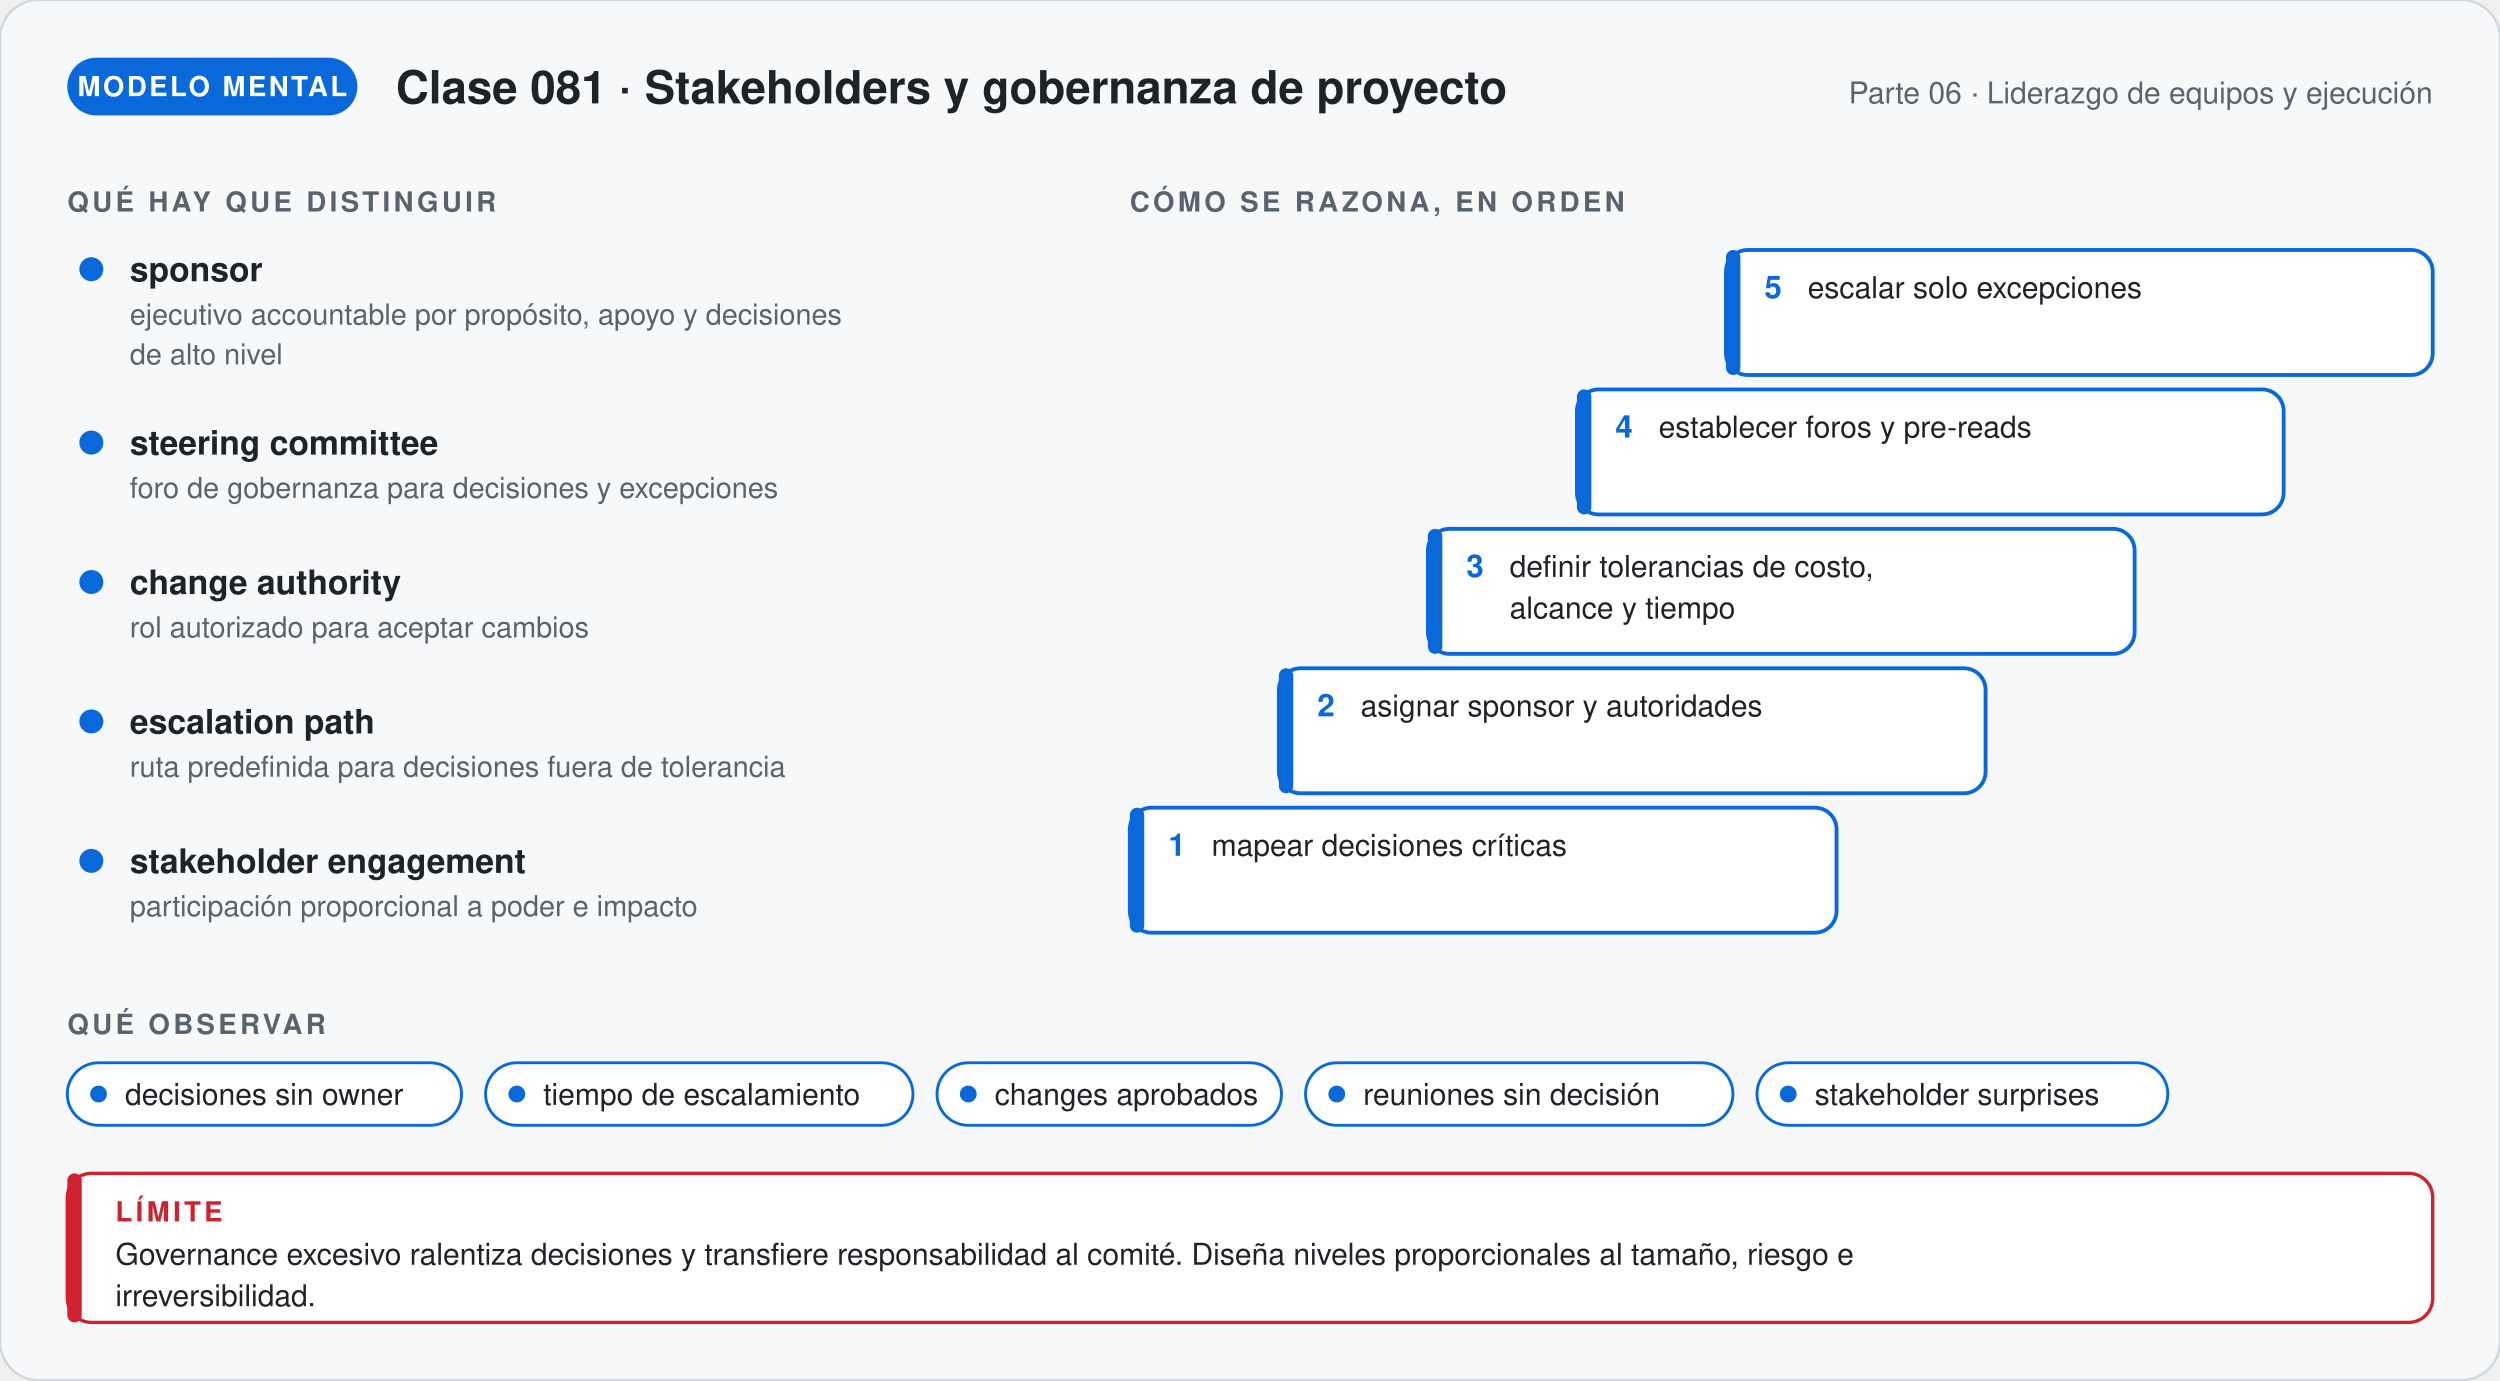
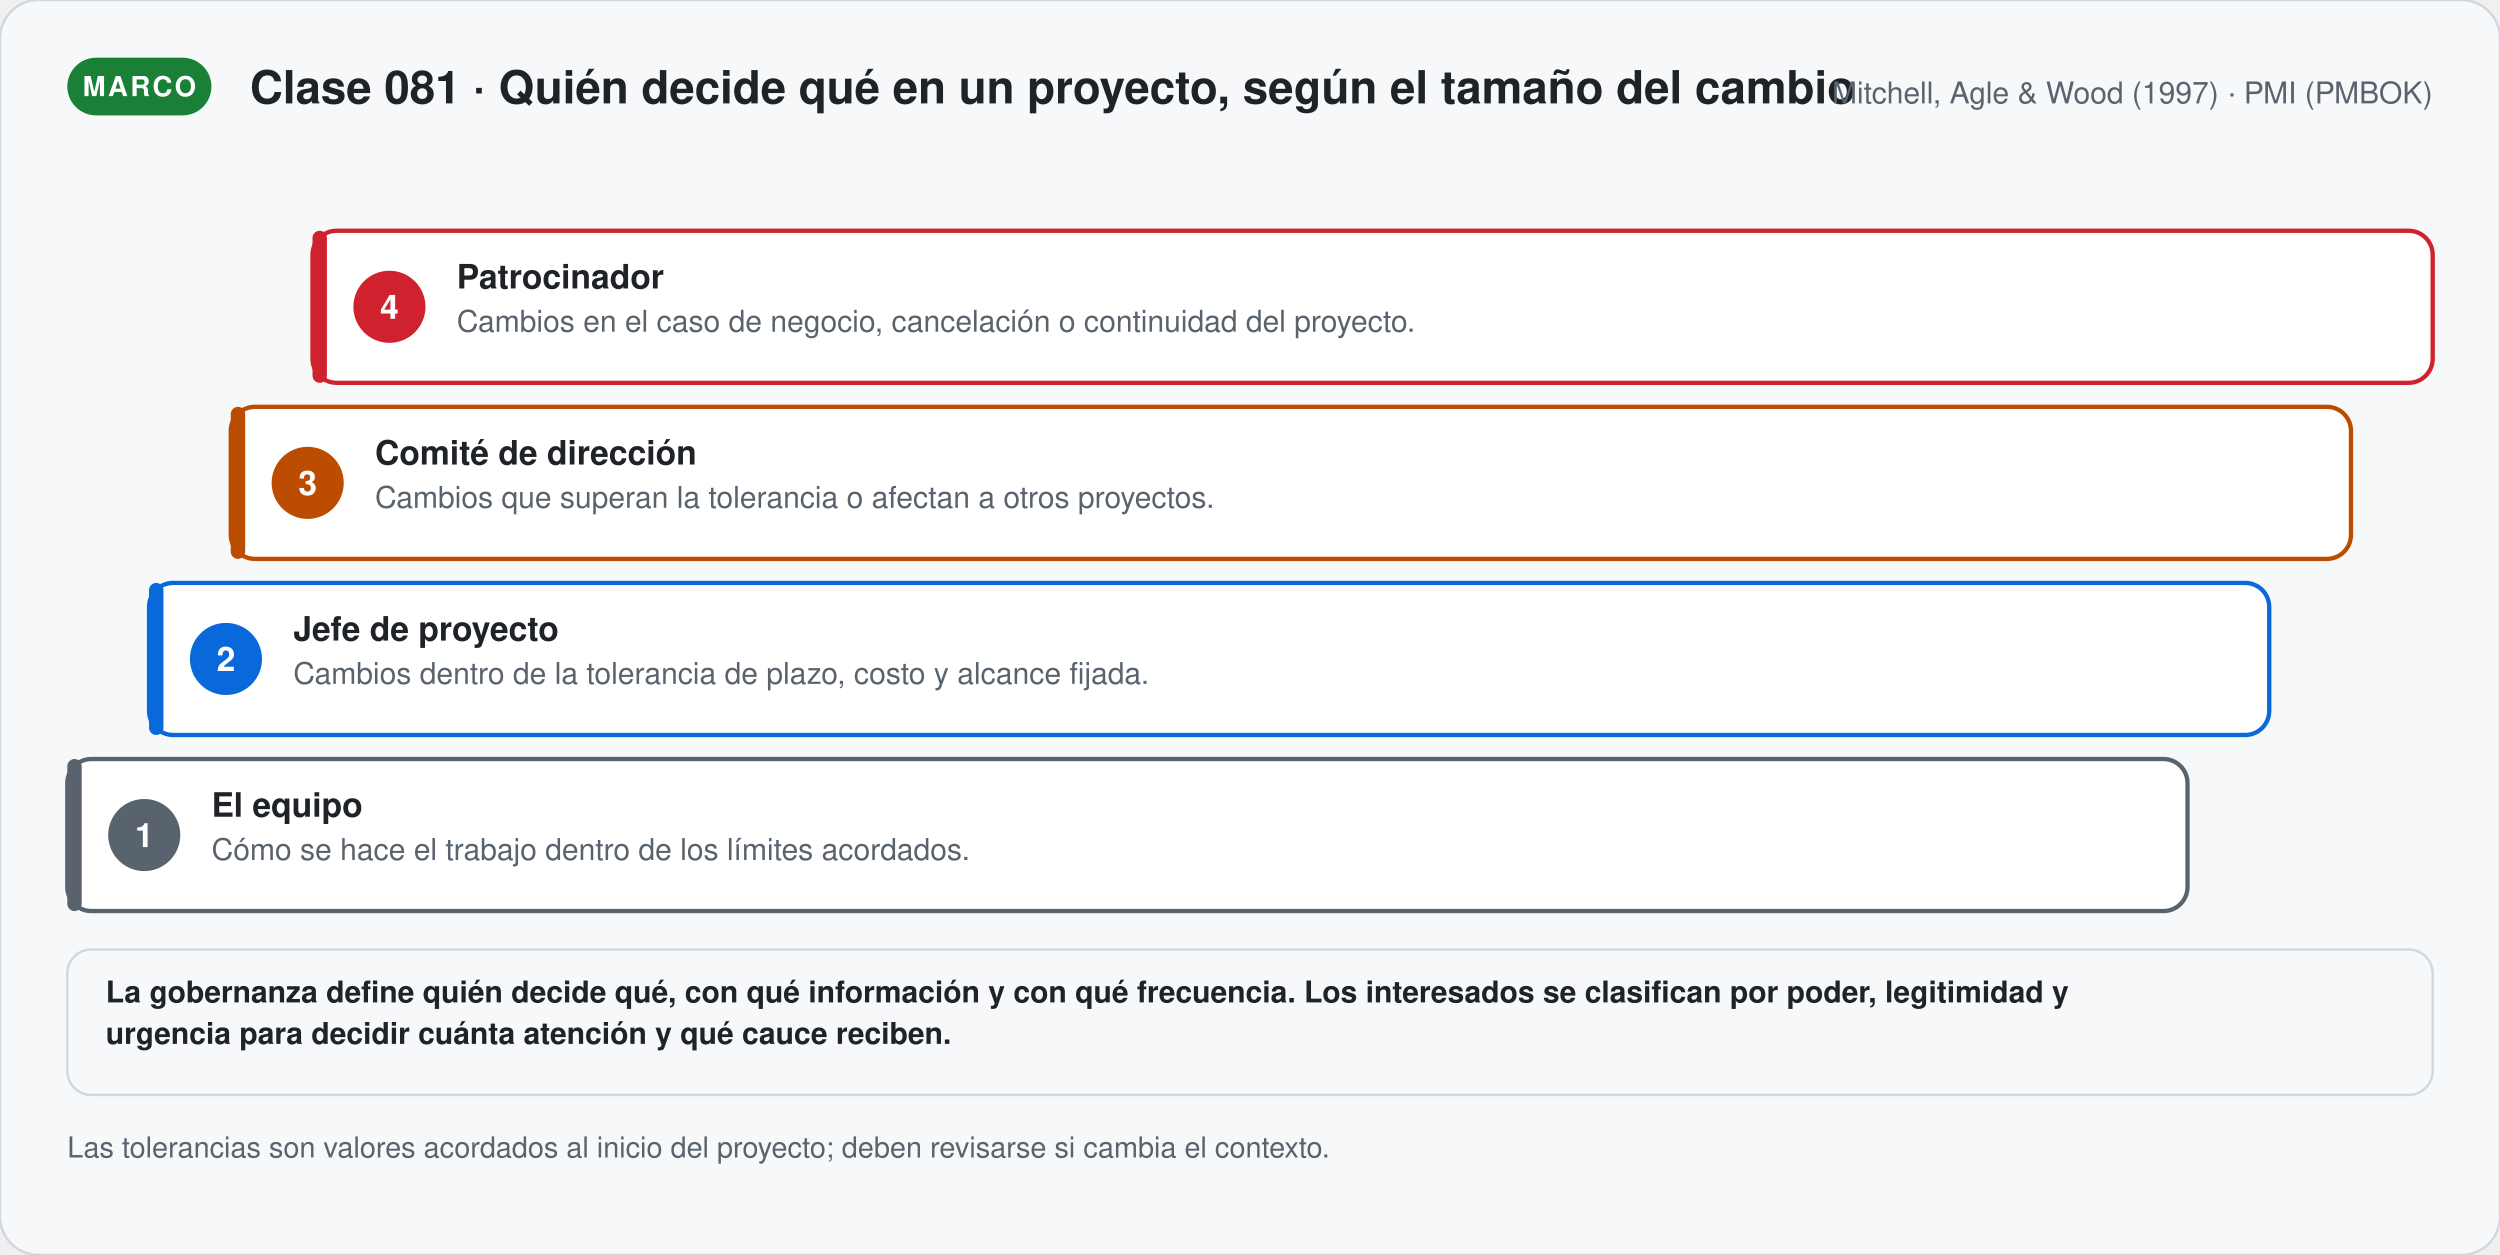
- <svg xmlns="http://www.w3.org/2000/svg" viewBox="0 0 1040 574.12" width="1040" role="img" aria-labelledby="t-g81 d-g81" font-family="'Segoe UI', 'Helvetica Neue', Helvetica, Arial, sans-serif">
+ <svg xmlns="http://www.w3.org/2000/svg" viewBox="0 0 1040 522.06" width="1040" role="img" aria-labelledby="t-s81 d-s81" font-family="'Segoe UI', 'Helvetica Neue', Helvetica, Arial, sans-serif">
  <defs>
-     <marker id="p-g81" viewBox="0 0 10 10" refX="8" refY="5" markerWidth="7" markerHeight="7" orient="auto">
+     <marker id="p-s81" viewBox="0 0 10 10" refX="8" refY="5" markerWidth="7" markerHeight="7" orient="auto">
      <path d="M1,1 L9,5 L1,9 Z" fill="#59636e" />
    </marker>
  </defs>
-   <rect width="1040" height="574.12" rx="16" fill="#f6f8fa" stroke="#d0d7de" />
-   <rect x="28" y="24" width="120.67" height="24" rx="12" fill="#0969da" />
-   <text x="88.335" y="40" font-size="11.5" font-weight="700" fill="#ffffff" text-anchor="middle" letter-spacing="1">MODELO MENTAL</text>
-   <text x="164.67" y="43" font-size="19" font-weight="700" fill="#1f2328" text-anchor="start">Clase 081 · Stakeholders y gobernanza de proyecto</text>
-   <text x="1012" y="43" font-size="12.5" font-weight="400" fill="#59636e" text-anchor="end">Parte 06 · Liderazgo de equipos y ejecución</text>
-   <text x="28" y="88" font-size="11.5" font-weight="700" fill="#59636e" text-anchor="start" letter-spacing="1.4">QUÉ HAY QUE DISTINGUIR</text>
-   <circle cx="38" cy="112" r="5" fill="#0969da" />
-   <text x="54" y="117" font-size="14" font-weight="700" fill="#1f2328" text-anchor="start">sponsor</text>
-   <text x="54" y="135" font-size="12" font-weight="400" fill="#59636e" text-anchor="start">ejecutivo accountable por propósito, apoyo y decisiones</text>
-   <text x="54" y="151.56" font-size="12" font-weight="400" fill="#59636e" text-anchor="start">de alto nivel</text>
-   <circle cx="38" cy="184.12" r="5" fill="#0969da" />
-   <text x="54" y="189.12" font-size="14" font-weight="700" fill="#1f2328" text-anchor="start">steering committee</text>
-   <text x="54" y="207.12" font-size="12" font-weight="400" fill="#59636e" text-anchor="start">foro de gobernanza para decisiones y excepciones</text>
-   <circle cx="38" cy="242.12" r="5" fill="#0969da" />
-   <text x="54" y="247.12" font-size="14" font-weight="700" fill="#1f2328" text-anchor="start">change authority</text>
-   <text x="54" y="265.12" font-size="12" font-weight="400" fill="#59636e" text-anchor="start">rol autorizado para aceptar cambios</text>
-   <circle cx="38" cy="300.12" r="5" fill="#0969da" />
-   <text x="54" y="305.12" font-size="14" font-weight="700" fill="#1f2328" text-anchor="start">escalation path</text>
-   <text x="54" y="323.12" font-size="12" font-weight="400" fill="#59636e" text-anchor="start">ruta predefinida para decisiones fuera de tolerancia</text>
-   <circle cx="38" cy="358.12" r="5" fill="#0969da" />
-   <text x="54" y="363.12" font-size="14" font-weight="700" fill="#1f2328" text-anchor="start">stakeholder engagement</text>
-   <text x="54" y="381.12" font-size="12" font-weight="400" fill="#59636e" text-anchor="start">participación proporcional a poder e impacto</text>
-   <text x="470" y="88" font-size="11.5" font-weight="700" fill="#59636e" text-anchor="start" letter-spacing="1.4">CÓMO SE RAZONA, EN ORDEN</text>
-   <rect x="470" y="336" width="294" height="52" rx="9" fill="#ffffff" stroke="#0969da" stroke-width="1.6" />
-   <rect x="470" y="336" width="6" height="52" rx="3" fill="#0969da" />
-   <text x="486" y="356" font-size="13" font-weight="800" fill="#0969da" text-anchor="start">1</text>
-   <text x="504" y="356" font-size="12.5" font-weight="400" fill="#1f2328" text-anchor="start">mapear decisiones críticas</text>
-   <rect x="532" y="278" width="294" height="52" rx="9" fill="#ffffff" stroke="#0969da" stroke-width="1.6" />
-   <rect x="532" y="278" width="6" height="52" rx="3" fill="#0969da" />
-   <text x="548" y="298" font-size="13" font-weight="800" fill="#0969da" text-anchor="start">2</text>
-   <text x="566" y="298" font-size="12.5" font-weight="400" fill="#1f2328" text-anchor="start">asignar sponsor y autoridades</text>
-   <rect x="594" y="220" width="294" height="52" rx="9" fill="#ffffff" stroke="#0969da" stroke-width="1.6" />
-   <rect x="594" y="220" width="6" height="52" rx="3" fill="#0969da" />
-   <text x="610" y="240" font-size="13" font-weight="800" fill="#0969da" text-anchor="start">3</text>
-   <text x="628" y="240" font-size="12.5" font-weight="400" fill="#1f2328" text-anchor="start">definir tolerancias de costo,</text>
-   <text x="628" y="257.25" font-size="12.5" font-weight="400" fill="#1f2328" text-anchor="start">alcance y tiempo</text>
-   <rect x="656" y="162" width="294" height="52" rx="9" fill="#ffffff" stroke="#0969da" stroke-width="1.6" />
-   <rect x="656" y="162" width="6" height="52" rx="3" fill="#0969da" />
-   <text x="672" y="182" font-size="13" font-weight="800" fill="#0969da" text-anchor="start">4</text>
-   <text x="690" y="182" font-size="12.5" font-weight="400" fill="#1f2328" text-anchor="start">establecer foros y pre-reads</text>
-   <rect x="718" y="104" width="294" height="52" rx="9" fill="#ffffff" stroke="#0969da" stroke-width="1.6" />
-   <rect x="718" y="104" width="6" height="52" rx="3" fill="#0969da" />
-   <text x="734" y="124" font-size="13" font-weight="800" fill="#0969da" text-anchor="start">5</text>
-   <text x="752" y="124" font-size="12.5" font-weight="400" fill="#1f2328" text-anchor="start">escalar solo excepciones</text>
-   <text x="28" y="430.12" font-size="11.5" font-weight="700" fill="#59636e" text-anchor="start" letter-spacing="1.4">QUÉ OBSERVAR</text>
-   <rect x="28" y="442.12" width="164" height="26" rx="13" fill="#ffffff" stroke="#0969da" stroke-width="1.2" />
-   <circle cx="41" cy="455.12" r="3.5" fill="#0969da" />
-   <text x="52" y="459.62" font-size="12.5" font-weight="400" fill="#1f2328" text-anchor="start">decisiones sin owner</text>
-   <rect x="202" y="442.12" width="177.8" height="26" rx="13" fill="#ffffff" stroke="#0969da" stroke-width="1.2" />
-   <circle cx="215" cy="455.12" r="3.5" fill="#0969da" />
-   <text x="226" y="459.62" font-size="12.5" font-weight="400" fill="#1f2328" text-anchor="start">tiempo de escalamiento</text>
-   <rect x="389.8" y="442.12" width="143.3" height="26" rx="13" fill="#ffffff" stroke="#0969da" stroke-width="1.2" />
-   <circle cx="402.8" cy="455.12" r="3.5" fill="#0969da" />
-   <text x="413.8" y="459.62" font-size="12.5" font-weight="400" fill="#1f2328" text-anchor="start">changes aprobados</text>
-   <rect x="543.1" y="442.12" width="177.8" height="26" rx="13" fill="#ffffff" stroke="#0969da" stroke-width="1.2" />
-   <circle cx="556.1" cy="455.12" r="3.5" fill="#0969da" />
-   <text x="567.1" y="459.62" font-size="12.5" font-weight="400" fill="#1f2328" text-anchor="start">reuniones sin decisión</text>
-   <rect x="730.9" y="442.12" width="170.9" height="26" rx="13" fill="#ffffff" stroke="#0969da" stroke-width="1.2" />
-   <circle cx="743.9" cy="455.12" r="3.5" fill="#0969da" />
-   <text x="754.9" y="459.62" font-size="12.5" font-weight="400" fill="#1f2328" text-anchor="start">stakeholder surprises</text>
-   <rect x="28" y="488.12" width="984" height="62" rx="10" fill="#ffffff" stroke="#cf222e" stroke-width="1.4" />
-   <rect x="28" y="488.12" width="6" height="62" rx="3" fill="#cf222e" />
-   <text x="48" y="508.12" font-size="11.5" font-weight="700" fill="#cf222e" text-anchor="start" letter-spacing="1.4">LÍMITE</text>
-   <text x="48" y="526.12" font-size="12.5" font-weight="400" fill="#1f2328" text-anchor="start">Governance excesivo ralentiza decisiones y transfiere responsabilidad al comité. Diseña niveles proporcionales al tamaño, riesgo e</text>
-   <text x="48" y="543.37" font-size="12.5" font-weight="400" fill="#1f2328" text-anchor="start">irreversibilidad.</text>
+   <rect width="1040" height="522.06" rx="16" fill="#f6f8fa" stroke="#d0d7de" />
+   <rect x="28" y="24" width="59.95" height="24" rx="12" fill="#1a7f37" />
+   <text x="57.975" y="40" font-size="11.5" font-weight="700" fill="#ffffff" text-anchor="middle" letter-spacing="1">MARCO</text>
+   <text x="103.95" y="43" font-size="19" font-weight="700" fill="#1f2328" text-anchor="start">Clase 081 · Quién decide qué en un proyecto, según el tamaño del cambio</text>
+   <text x="1012" y="43" font-size="12.5" font-weight="400" fill="#59636e" text-anchor="end">Mitchell, Agle &amp; Wood (1997) · PMI (PMBOK)</text>
+   <rect x="130" y="96" width="882" height="63.25" rx="10" fill="#ffffff" stroke="#cf222e" stroke-width="1.8" />
+   <rect x="130" y="96" width="6" height="63.25" rx="3" fill="#cf222e" />
+   <circle cx="162" cy="127.625" r="15" fill="#cf222e" />
+   <text x="162" y="132.625" font-size="14" font-weight="700" fill="#ffffff" text-anchor="middle">4</text>
+   <text x="190" y="120" font-size="14" font-weight="700" fill="#1f2328" text-anchor="start">Patrocinador</text>
+   <text x="190" y="138" font-size="12.5" font-weight="400" fill="#59636e" text-anchor="start">Cambios en el caso de negocio, cancelación o continuidad del proyecto.</text>
+   <rect x="96" y="169.25" width="882" height="63.25" rx="10" fill="#ffffff" stroke="#bc4c00" stroke-width="1.8" />
+   <rect x="96" y="169.25" width="6" height="63.25" rx="3" fill="#bc4c00" />
+   <circle cx="128" cy="200.875" r="15" fill="#bc4c00" />
+   <text x="128" y="205.875" font-size="14" font-weight="700" fill="#ffffff" text-anchor="middle">3</text>
+   <text x="156" y="193.25" font-size="14" font-weight="700" fill="#1f2328" text-anchor="start">Comité de dirección</text>
+   <text x="156" y="211.25" font-size="12.5" font-weight="400" fill="#59636e" text-anchor="start">Cambios que superan la tolerancia o afectan a otros proyectos.</text>
+   <rect x="62" y="242.5" width="882" height="63.25" rx="10" fill="#ffffff" stroke="#0969da" stroke-width="1.8" />
+   <rect x="62" y="242.5" width="6" height="63.25" rx="3" fill="#0969da" />
+   <circle cx="94" cy="274.125" r="15" fill="#0969da" />
+   <text x="94" y="279.125" font-size="14" font-weight="700" fill="#ffffff" text-anchor="middle">2</text>
+   <text x="122" y="266.5" font-size="14" font-weight="700" fill="#1f2328" text-anchor="start">Jefe de proyecto</text>
+   <text x="122" y="284.5" font-size="12.5" font-weight="400" fill="#59636e" text-anchor="start">Cambios dentro de la tolerancia de plazo, costo y alcance fijada.</text>
+   <rect x="28" y="315.75" width="882" height="63.25" rx="10" fill="#ffffff" stroke="#59636e" stroke-width="1.8" />
+   <rect x="28" y="315.75" width="6" height="63.25" rx="3" fill="#59636e" />
+   <circle cx="60" cy="347.375" r="15" fill="#59636e" />
+   <text x="60" y="352.375" font-size="14" font-weight="700" fill="#ffffff" text-anchor="middle">1</text>
+   <text x="88" y="339.75" font-size="14" font-weight="700" fill="#1f2328" text-anchor="start">El equipo</text>
+   <text x="88" y="357.75" font-size="12.5" font-weight="400" fill="#59636e" text-anchor="start">Cómo se hace el trabajo dentro de los límites acordados.</text>
+   <rect x="28" y="395" width="984" height="60.5" rx="10" fill="#f6f8fa" stroke="#d0d7de" stroke-width="1" />
+   <text x="44" y="417" font-size="12.5" font-weight="600" fill="#1f2328" text-anchor="start">La gobernanza define quién decide qué, con qué información y con qué frecuencia. Los interesados se clasifican por poder, legitimidad y</text>
+   <text x="44" y="434.25" font-size="12.5" font-weight="600" fill="#1f2328" text-anchor="start">urgencia para decidir cuánta atención y qué cauce reciben.</text>
+   <text x="28" y="481.5" font-size="12" font-weight="400" fill="#59636e" text-anchor="start">Las tolerancias son valores acordados al inicio del proyecto; deben revisarse si cambia el contexto.</text>
</svg>
